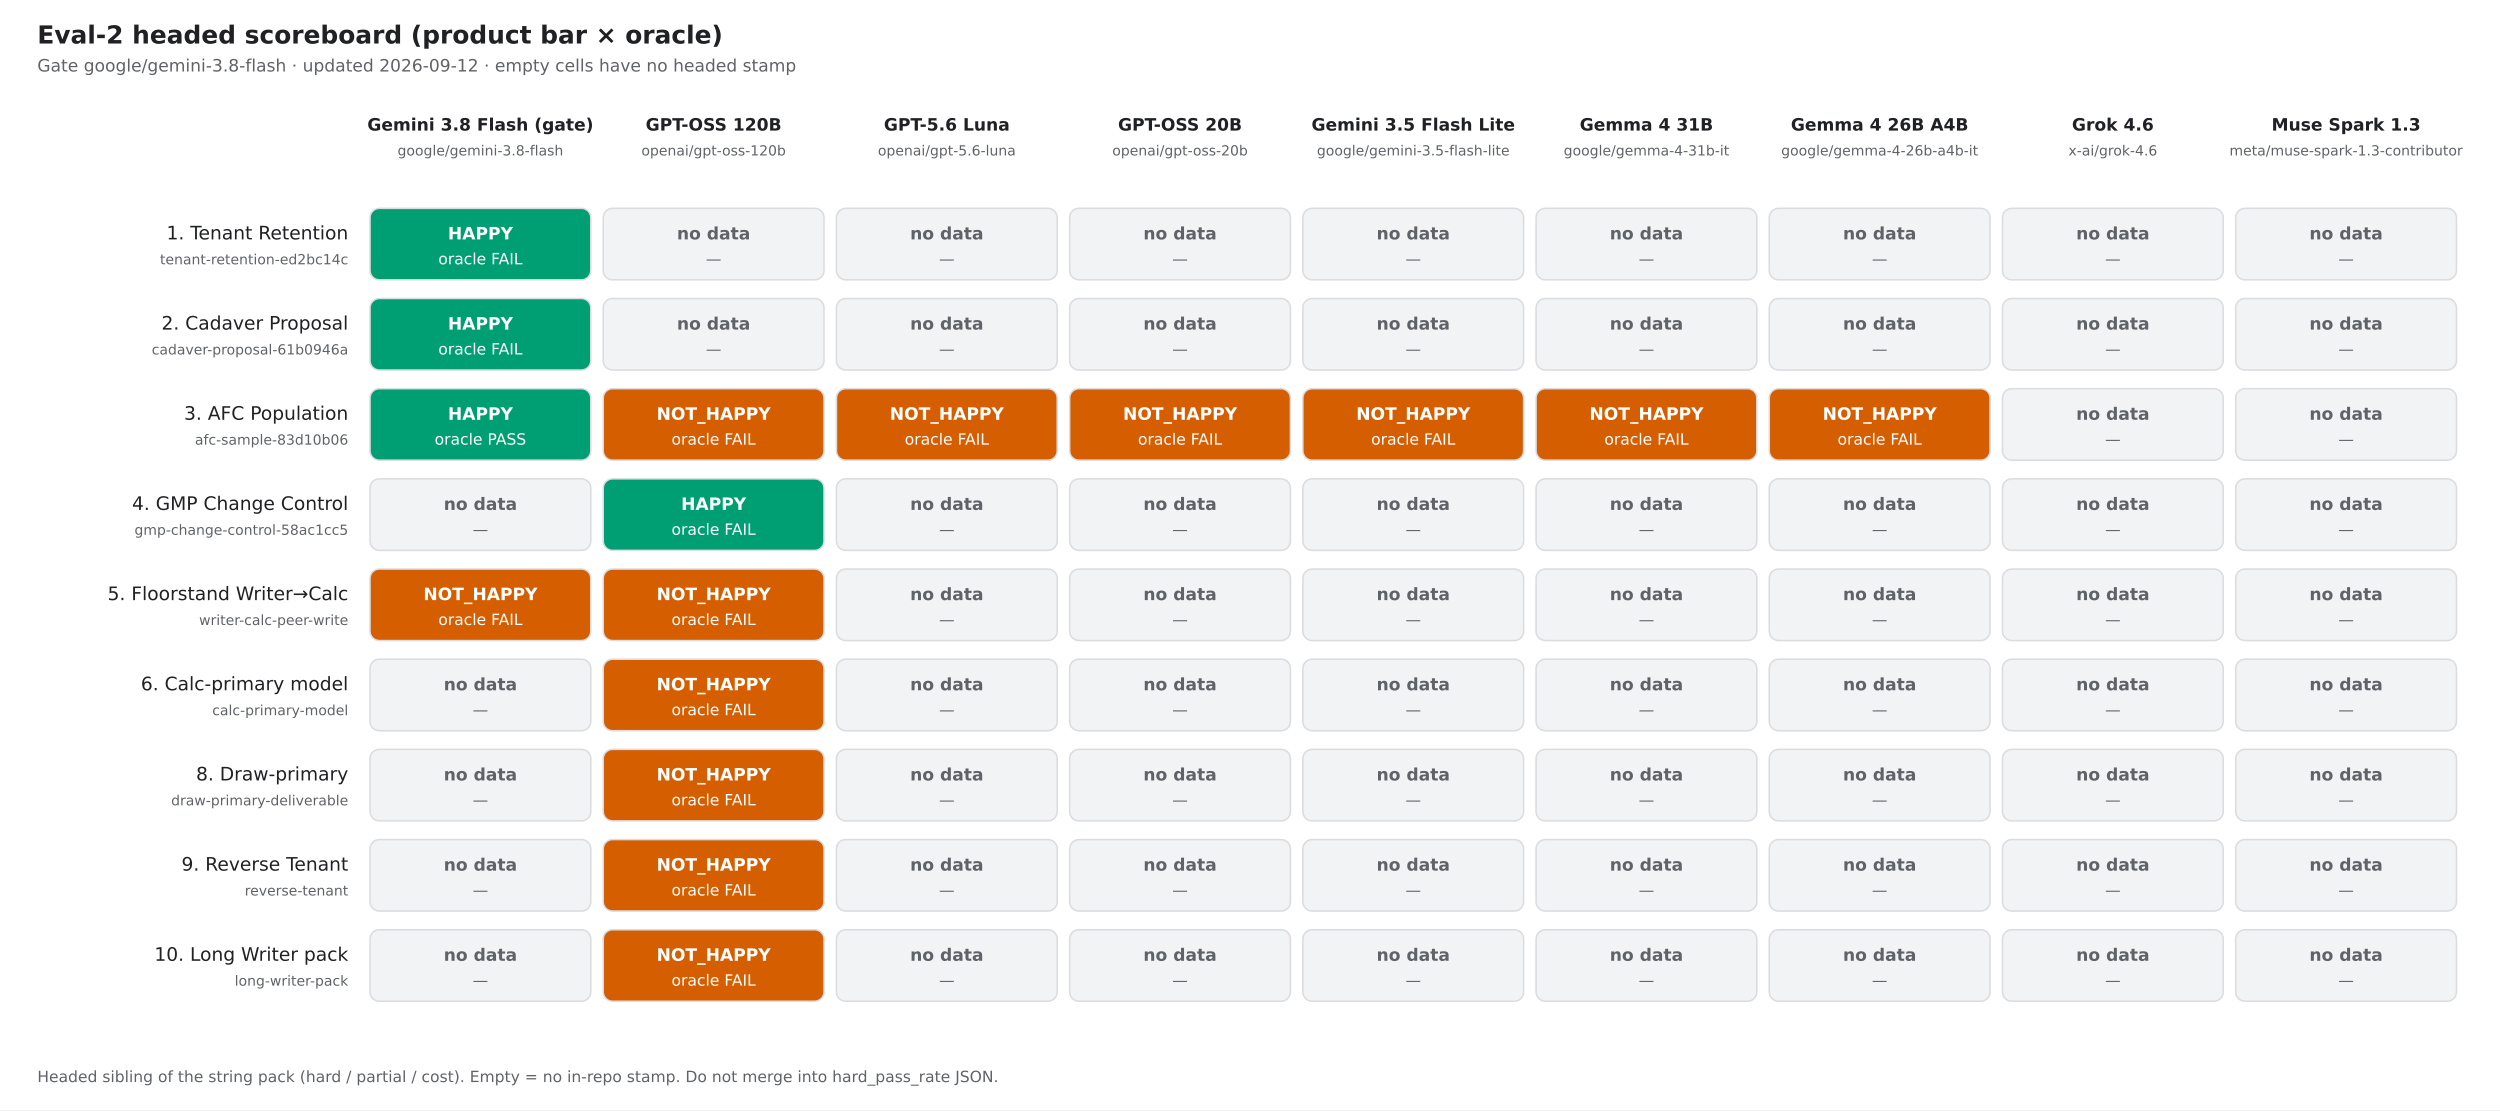
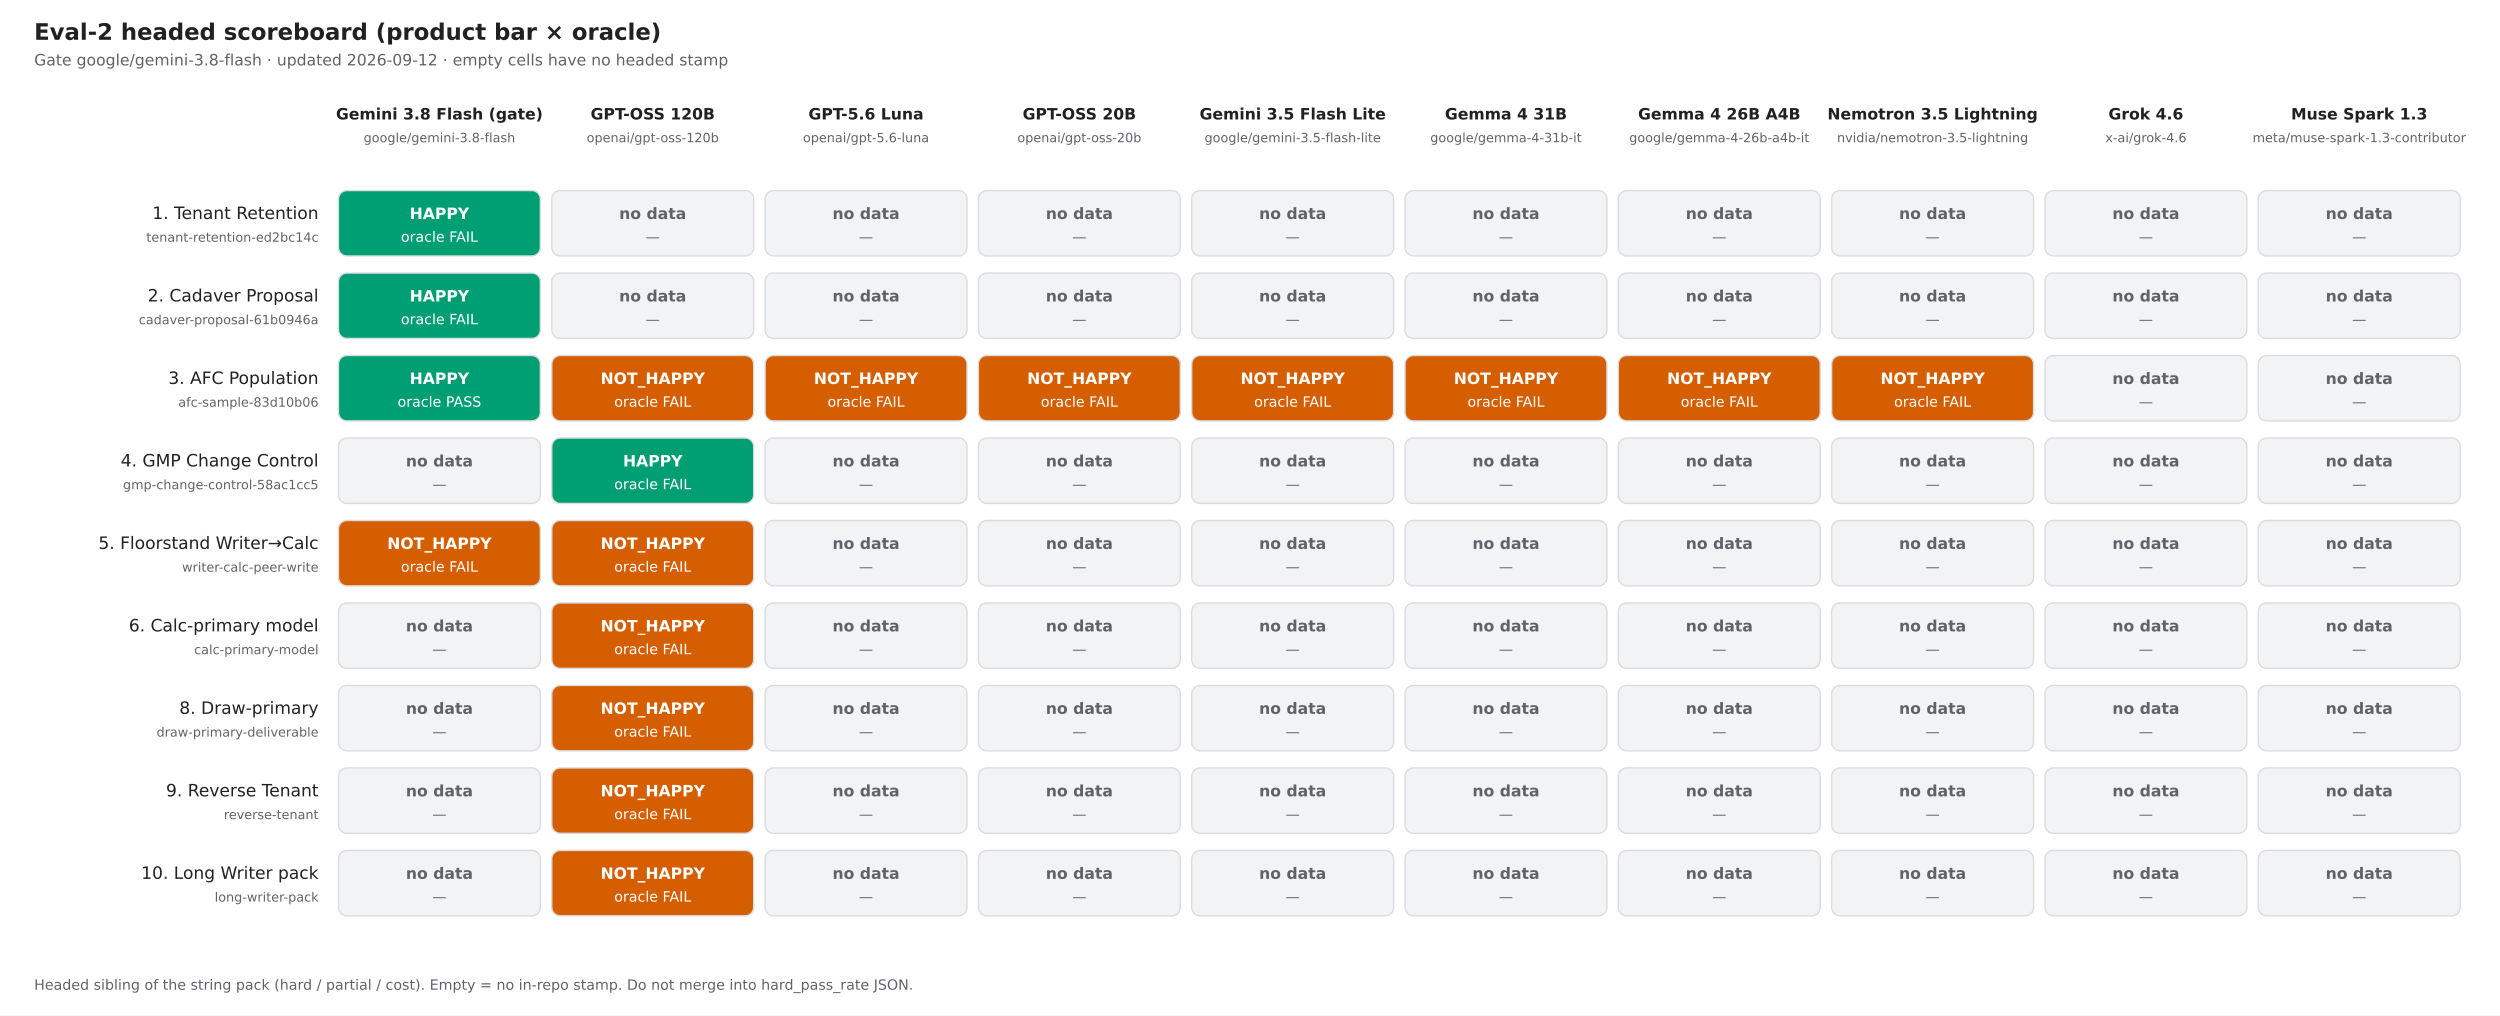
- <svg xmlns="http://www.w3.org/2000/svg" width="1608" height="714" viewBox="0 0 1608 714" role="img">
-   <rect width="1608" height="714" fill="#ffffff" />
+ <svg xmlns="http://www.w3.org/2000/svg" width="1758" height="714" viewBox="0 0 1758 714" role="img">
+   <rect width="1758" height="714" fill="#ffffff" />
  <text x="24" y="28" font-family="DejaVu Sans, sans-serif" font-size="16" font-weight="700" fill="#202124">Eval-2 headed scoreboard (product bar × oracle)</text>
  <text x="24" y="46" font-family="DejaVu Sans, sans-serif" font-size="11" fill="#5f6368">Gate google/gemini-3.8-flash · updated 2026-09-12 · empty cells have no headed stamp</text>
  <text x="309.0" y="84" text-anchor="middle" font-family="DejaVu Sans, sans-serif" font-size="11" font-weight="700" fill="#202124">Gemini 3.8 Flash (gate)</text>
  <text x="309.0" y="100" text-anchor="middle" font-family="DejaVu Sans, sans-serif" font-size="9" fill="#5f6368">google/gemini-3.8-flash</text>
  <text x="459.0" y="84" text-anchor="middle" font-family="DejaVu Sans, sans-serif" font-size="11" font-weight="700" fill="#202124">GPT-OSS 120B</text>
  <text x="459.0" y="100" text-anchor="middle" font-family="DejaVu Sans, sans-serif" font-size="9" fill="#5f6368">openai/gpt-oss-120b</text>
  <text x="609.0" y="84" text-anchor="middle" font-family="DejaVu Sans, sans-serif" font-size="11" font-weight="700" fill="#202124">GPT-5.6 Luna</text>
  <text x="609.0" y="100" text-anchor="middle" font-family="DejaVu Sans, sans-serif" font-size="9" fill="#5f6368">openai/gpt-5.6-luna</text>
  <text x="759.0" y="84" text-anchor="middle" font-family="DejaVu Sans, sans-serif" font-size="11" font-weight="700" fill="#202124">GPT-OSS 20B</text>
  <text x="759.0" y="100" text-anchor="middle" font-family="DejaVu Sans, sans-serif" font-size="9" fill="#5f6368">openai/gpt-oss-20b</text>
  <text x="909.0" y="84" text-anchor="middle" font-family="DejaVu Sans, sans-serif" font-size="11" font-weight="700" fill="#202124">Gemini 3.5 Flash Lite</text>
  <text x="909.0" y="100" text-anchor="middle" font-family="DejaVu Sans, sans-serif" font-size="9" fill="#5f6368">google/gemini-3.5-flash-lite</text>
  <text x="1059.0" y="84" text-anchor="middle" font-family="DejaVu Sans, sans-serif" font-size="11" font-weight="700" fill="#202124">Gemma 4 31B</text>
  <text x="1059.0" y="100" text-anchor="middle" font-family="DejaVu Sans, sans-serif" font-size="9" fill="#5f6368">google/gemma-4-31b-it</text>
  <text x="1209.0" y="84" text-anchor="middle" font-family="DejaVu Sans, sans-serif" font-size="11" font-weight="700" fill="#202124">Gemma 4 26B A4B</text>
  <text x="1209.0" y="100" text-anchor="middle" font-family="DejaVu Sans, sans-serif" font-size="9" fill="#5f6368">google/gemma-4-26b-a4b-it</text>
-   <text x="1359.0" y="84" text-anchor="middle" font-family="DejaVu Sans, sans-serif" font-size="11" font-weight="700" fill="#202124">Grok 4.6</text>
-   <text x="1359.0" y="100" text-anchor="middle" font-family="DejaVu Sans, sans-serif" font-size="9" fill="#5f6368">x-ai/grok-4.6</text>
-   <text x="1509.0" y="84" text-anchor="middle" font-family="DejaVu Sans, sans-serif" font-size="11" font-weight="700" fill="#202124">Muse Spark 1.3</text>
-   <text x="1509.0" y="100" text-anchor="middle" font-family="DejaVu Sans, sans-serif" font-size="9" fill="#5f6368">meta/muse-spark-1.3-contributor</text>
+   <text x="1359.0" y="84" text-anchor="middle" font-family="DejaVu Sans, sans-serif" font-size="11" font-weight="700" fill="#202124">Nemotron 3.5 Lightning</text>
+   <text x="1359.0" y="100" text-anchor="middle" font-family="DejaVu Sans, sans-serif" font-size="9" fill="#5f6368">nvidia/nemotron-3.5-lightning</text>
+   <text x="1509.0" y="84" text-anchor="middle" font-family="DejaVu Sans, sans-serif" font-size="11" font-weight="700" fill="#202124">Grok 4.6</text>
+   <text x="1509.0" y="100" text-anchor="middle" font-family="DejaVu Sans, sans-serif" font-size="9" fill="#5f6368">x-ai/grok-4.6</text>
+   <text x="1659.0" y="84" text-anchor="middle" font-family="DejaVu Sans, sans-serif" font-size="11" font-weight="700" fill="#202124">Muse Spark 1.3</text>
+   <text x="1659.0" y="100" text-anchor="middle" font-family="DejaVu Sans, sans-serif" font-size="9" fill="#5f6368">meta/muse-spark-1.3-contributor</text>
  <text x="224" y="154" text-anchor="end" font-family="DejaVu Sans, sans-serif" font-size="12" fill="#202124">1. Tenant Retention</text>
  <text x="224" y="170" text-anchor="end" font-family="DejaVu Sans, sans-serif" font-size="9" fill="#5f6368">tenant-retention-ed2bc14c</text>
  <rect x="238.0" y="134.0" width="142" height="46" rx="6" fill="#009E73" stroke="#dadce0" />
  <text x="309.0" y="154.0" text-anchor="middle" font-family="DejaVu Sans, sans-serif" font-size="11" font-weight="700" fill="#ffffff">HAPPY</text>
  <text x="309.0" y="170.0" text-anchor="middle" font-family="DejaVu Sans, sans-serif" font-size="10" fill="#ffffff">oracle FAIL</text>
  <rect x="388.0" y="134.0" width="142" height="46" rx="6" fill="#F1F3F4" stroke="#dadce0" />
  <text x="459.0" y="154.0" text-anchor="middle" font-family="DejaVu Sans, sans-serif" font-size="11" font-weight="700" fill="#5f6368">no data</text>
  <text x="459.0" y="170.0" text-anchor="middle" font-family="DejaVu Sans, sans-serif" font-size="10" fill="#5f6368">—</text>
  <rect x="538.0" y="134.0" width="142" height="46" rx="6" fill="#F1F3F4" stroke="#dadce0" />
  <text x="609.0" y="154.0" text-anchor="middle" font-family="DejaVu Sans, sans-serif" font-size="11" font-weight="700" fill="#5f6368">no data</text>
  <text x="609.0" y="170.0" text-anchor="middle" font-family="DejaVu Sans, sans-serif" font-size="10" fill="#5f6368">—</text>
  <rect x="688.0" y="134.0" width="142" height="46" rx="6" fill="#F1F3F4" stroke="#dadce0" />
  <text x="759.0" y="154.0" text-anchor="middle" font-family="DejaVu Sans, sans-serif" font-size="11" font-weight="700" fill="#5f6368">no data</text>
  <text x="759.0" y="170.0" text-anchor="middle" font-family="DejaVu Sans, sans-serif" font-size="10" fill="#5f6368">—</text>
  <rect x="838.0" y="134.0" width="142" height="46" rx="6" fill="#F1F3F4" stroke="#dadce0" />
  <text x="909.0" y="154.0" text-anchor="middle" font-family="DejaVu Sans, sans-serif" font-size="11" font-weight="700" fill="#5f6368">no data</text>
  <text x="909.0" y="170.0" text-anchor="middle" font-family="DejaVu Sans, sans-serif" font-size="10" fill="#5f6368">—</text>
  <rect x="988.0" y="134.0" width="142" height="46" rx="6" fill="#F1F3F4" stroke="#dadce0" />
  <text x="1059.0" y="154.0" text-anchor="middle" font-family="DejaVu Sans, sans-serif" font-size="11" font-weight="700" fill="#5f6368">no data</text>
  <text x="1059.0" y="170.0" text-anchor="middle" font-family="DejaVu Sans, sans-serif" font-size="10" fill="#5f6368">—</text>
  <rect x="1138.0" y="134.0" width="142" height="46" rx="6" fill="#F1F3F4" stroke="#dadce0" />
  <text x="1209.0" y="154.0" text-anchor="middle" font-family="DejaVu Sans, sans-serif" font-size="11" font-weight="700" fill="#5f6368">no data</text>
  <text x="1209.0" y="170.0" text-anchor="middle" font-family="DejaVu Sans, sans-serif" font-size="10" fill="#5f6368">—</text>
  <rect x="1288.0" y="134.0" width="142" height="46" rx="6" fill="#F1F3F4" stroke="#dadce0" />
  <text x="1359.0" y="154.0" text-anchor="middle" font-family="DejaVu Sans, sans-serif" font-size="11" font-weight="700" fill="#5f6368">no data</text>
  <text x="1359.0" y="170.0" text-anchor="middle" font-family="DejaVu Sans, sans-serif" font-size="10" fill="#5f6368">—</text>
  <rect x="1438.0" y="134.0" width="142" height="46" rx="6" fill="#F1F3F4" stroke="#dadce0" />
  <text x="1509.0" y="154.0" text-anchor="middle" font-family="DejaVu Sans, sans-serif" font-size="11" font-weight="700" fill="#5f6368">no data</text>
  <text x="1509.0" y="170.0" text-anchor="middle" font-family="DejaVu Sans, sans-serif" font-size="10" fill="#5f6368">—</text>
+   <rect x="1588.0" y="134.0" width="142" height="46" rx="6" fill="#F1F3F4" stroke="#dadce0" />
+   <text x="1659.0" y="154.0" text-anchor="middle" font-family="DejaVu Sans, sans-serif" font-size="11" font-weight="700" fill="#5f6368">no data</text>
+   <text x="1659.0" y="170.0" text-anchor="middle" font-family="DejaVu Sans, sans-serif" font-size="10" fill="#5f6368">—</text>
  <text x="224" y="212" text-anchor="end" font-family="DejaVu Sans, sans-serif" font-size="12" fill="#202124">2. Cadaver Proposal</text>
  <text x="224" y="228" text-anchor="end" font-family="DejaVu Sans, sans-serif" font-size="9" fill="#5f6368">cadaver-proposal-61b0946a</text>
  <rect x="238.0" y="192.0" width="142" height="46" rx="6" fill="#009E73" stroke="#dadce0" />
  <text x="309.0" y="212.0" text-anchor="middle" font-family="DejaVu Sans, sans-serif" font-size="11" font-weight="700" fill="#ffffff">HAPPY</text>
  <text x="309.0" y="228.0" text-anchor="middle" font-family="DejaVu Sans, sans-serif" font-size="10" fill="#ffffff">oracle FAIL</text>
  <rect x="388.0" y="192.0" width="142" height="46" rx="6" fill="#F1F3F4" stroke="#dadce0" />
  <text x="459.0" y="212.0" text-anchor="middle" font-family="DejaVu Sans, sans-serif" font-size="11" font-weight="700" fill="#5f6368">no data</text>
  <text x="459.0" y="228.0" text-anchor="middle" font-family="DejaVu Sans, sans-serif" font-size="10" fill="#5f6368">—</text>
  <rect x="538.0" y="192.0" width="142" height="46" rx="6" fill="#F1F3F4" stroke="#dadce0" />
  <text x="609.0" y="212.0" text-anchor="middle" font-family="DejaVu Sans, sans-serif" font-size="11" font-weight="700" fill="#5f6368">no data</text>
  <text x="609.0" y="228.0" text-anchor="middle" font-family="DejaVu Sans, sans-serif" font-size="10" fill="#5f6368">—</text>
  <rect x="688.0" y="192.0" width="142" height="46" rx="6" fill="#F1F3F4" stroke="#dadce0" />
  <text x="759.0" y="212.0" text-anchor="middle" font-family="DejaVu Sans, sans-serif" font-size="11" font-weight="700" fill="#5f6368">no data</text>
  <text x="759.0" y="228.0" text-anchor="middle" font-family="DejaVu Sans, sans-serif" font-size="10" fill="#5f6368">—</text>
  <rect x="838.0" y="192.0" width="142" height="46" rx="6" fill="#F1F3F4" stroke="#dadce0" />
  <text x="909.0" y="212.0" text-anchor="middle" font-family="DejaVu Sans, sans-serif" font-size="11" font-weight="700" fill="#5f6368">no data</text>
  <text x="909.0" y="228.0" text-anchor="middle" font-family="DejaVu Sans, sans-serif" font-size="10" fill="#5f6368">—</text>
  <rect x="988.0" y="192.0" width="142" height="46" rx="6" fill="#F1F3F4" stroke="#dadce0" />
  <text x="1059.0" y="212.0" text-anchor="middle" font-family="DejaVu Sans, sans-serif" font-size="11" font-weight="700" fill="#5f6368">no data</text>
  <text x="1059.0" y="228.0" text-anchor="middle" font-family="DejaVu Sans, sans-serif" font-size="10" fill="#5f6368">—</text>
  <rect x="1138.0" y="192.0" width="142" height="46" rx="6" fill="#F1F3F4" stroke="#dadce0" />
  <text x="1209.0" y="212.0" text-anchor="middle" font-family="DejaVu Sans, sans-serif" font-size="11" font-weight="700" fill="#5f6368">no data</text>
  <text x="1209.0" y="228.0" text-anchor="middle" font-family="DejaVu Sans, sans-serif" font-size="10" fill="#5f6368">—</text>
  <rect x="1288.0" y="192.0" width="142" height="46" rx="6" fill="#F1F3F4" stroke="#dadce0" />
  <text x="1359.0" y="212.0" text-anchor="middle" font-family="DejaVu Sans, sans-serif" font-size="11" font-weight="700" fill="#5f6368">no data</text>
  <text x="1359.0" y="228.0" text-anchor="middle" font-family="DejaVu Sans, sans-serif" font-size="10" fill="#5f6368">—</text>
  <rect x="1438.0" y="192.0" width="142" height="46" rx="6" fill="#F1F3F4" stroke="#dadce0" />
  <text x="1509.0" y="212.0" text-anchor="middle" font-family="DejaVu Sans, sans-serif" font-size="11" font-weight="700" fill="#5f6368">no data</text>
  <text x="1509.0" y="228.0" text-anchor="middle" font-family="DejaVu Sans, sans-serif" font-size="10" fill="#5f6368">—</text>
+   <rect x="1588.0" y="192.0" width="142" height="46" rx="6" fill="#F1F3F4" stroke="#dadce0" />
+   <text x="1659.0" y="212.0" text-anchor="middle" font-family="DejaVu Sans, sans-serif" font-size="11" font-weight="700" fill="#5f6368">no data</text>
+   <text x="1659.0" y="228.0" text-anchor="middle" font-family="DejaVu Sans, sans-serif" font-size="10" fill="#5f6368">—</text>
  <text x="224" y="270" text-anchor="end" font-family="DejaVu Sans, sans-serif" font-size="12" fill="#202124">3. AFC Population</text>
  <text x="224" y="286" text-anchor="end" font-family="DejaVu Sans, sans-serif" font-size="9" fill="#5f6368">afc-sample-83d10b06</text>
  <rect x="238.0" y="250.0" width="142" height="46" rx="6" fill="#009E73" stroke="#dadce0" />
  <text x="309.0" y="270.0" text-anchor="middle" font-family="DejaVu Sans, sans-serif" font-size="11" font-weight="700" fill="#ffffff">HAPPY</text>
  <text x="309.0" y="286.0" text-anchor="middle" font-family="DejaVu Sans, sans-serif" font-size="10" fill="#ffffff">oracle PASS</text>
  <rect x="388.0" y="250.0" width="142" height="46" rx="6" fill="#D55E00" stroke="#dadce0" />
  <text x="459.0" y="270.0" text-anchor="middle" font-family="DejaVu Sans, sans-serif" font-size="11" font-weight="700" fill="#ffffff">NOT_HAPPY</text>
  <text x="459.0" y="286.0" text-anchor="middle" font-family="DejaVu Sans, sans-serif" font-size="10" fill="#ffffff">oracle FAIL</text>
  <rect x="538.0" y="250.0" width="142" height="46" rx="6" fill="#D55E00" stroke="#dadce0" />
  <text x="609.0" y="270.0" text-anchor="middle" font-family="DejaVu Sans, sans-serif" font-size="11" font-weight="700" fill="#ffffff">NOT_HAPPY</text>
  <text x="609.0" y="286.0" text-anchor="middle" font-family="DejaVu Sans, sans-serif" font-size="10" fill="#ffffff">oracle FAIL</text>
  <rect x="688.0" y="250.0" width="142" height="46" rx="6" fill="#D55E00" stroke="#dadce0" />
  <text x="759.0" y="270.0" text-anchor="middle" font-family="DejaVu Sans, sans-serif" font-size="11" font-weight="700" fill="#ffffff">NOT_HAPPY</text>
  <text x="759.0" y="286.0" text-anchor="middle" font-family="DejaVu Sans, sans-serif" font-size="10" fill="#ffffff">oracle FAIL</text>
  <rect x="838.0" y="250.0" width="142" height="46" rx="6" fill="#D55E00" stroke="#dadce0" />
  <text x="909.0" y="270.0" text-anchor="middle" font-family="DejaVu Sans, sans-serif" font-size="11" font-weight="700" fill="#ffffff">NOT_HAPPY</text>
  <text x="909.0" y="286.0" text-anchor="middle" font-family="DejaVu Sans, sans-serif" font-size="10" fill="#ffffff">oracle FAIL</text>
  <rect x="988.0" y="250.0" width="142" height="46" rx="6" fill="#D55E00" stroke="#dadce0" />
  <text x="1059.0" y="270.0" text-anchor="middle" font-family="DejaVu Sans, sans-serif" font-size="11" font-weight="700" fill="#ffffff">NOT_HAPPY</text>
  <text x="1059.0" y="286.0" text-anchor="middle" font-family="DejaVu Sans, sans-serif" font-size="10" fill="#ffffff">oracle FAIL</text>
  <rect x="1138.0" y="250.0" width="142" height="46" rx="6" fill="#D55E00" stroke="#dadce0" />
  <text x="1209.0" y="270.0" text-anchor="middle" font-family="DejaVu Sans, sans-serif" font-size="11" font-weight="700" fill="#ffffff">NOT_HAPPY</text>
  <text x="1209.0" y="286.0" text-anchor="middle" font-family="DejaVu Sans, sans-serif" font-size="10" fill="#ffffff">oracle FAIL</text>
-   <rect x="1288.0" y="250.0" width="142" height="46" rx="6" fill="#F1F3F4" stroke="#dadce0" />
-   <text x="1359.0" y="270.0" text-anchor="middle" font-family="DejaVu Sans, sans-serif" font-size="11" font-weight="700" fill="#5f6368">no data</text>
-   <text x="1359.0" y="286.0" text-anchor="middle" font-family="DejaVu Sans, sans-serif" font-size="10" fill="#5f6368">—</text>
+   <rect x="1288.0" y="250.0" width="142" height="46" rx="6" fill="#D55E00" stroke="#dadce0" />
+   <text x="1359.0" y="270.0" text-anchor="middle" font-family="DejaVu Sans, sans-serif" font-size="11" font-weight="700" fill="#ffffff">NOT_HAPPY</text>
+   <text x="1359.0" y="286.0" text-anchor="middle" font-family="DejaVu Sans, sans-serif" font-size="10" fill="#ffffff">oracle FAIL</text>
  <rect x="1438.0" y="250.0" width="142" height="46" rx="6" fill="#F1F3F4" stroke="#dadce0" />
  <text x="1509.0" y="270.0" text-anchor="middle" font-family="DejaVu Sans, sans-serif" font-size="11" font-weight="700" fill="#5f6368">no data</text>
  <text x="1509.0" y="286.0" text-anchor="middle" font-family="DejaVu Sans, sans-serif" font-size="10" fill="#5f6368">—</text>
+   <rect x="1588.0" y="250.0" width="142" height="46" rx="6" fill="#F1F3F4" stroke="#dadce0" />
+   <text x="1659.0" y="270.0" text-anchor="middle" font-family="DejaVu Sans, sans-serif" font-size="11" font-weight="700" fill="#5f6368">no data</text>
+   <text x="1659.0" y="286.0" text-anchor="middle" font-family="DejaVu Sans, sans-serif" font-size="10" fill="#5f6368">—</text>
  <text x="224" y="328" text-anchor="end" font-family="DejaVu Sans, sans-serif" font-size="12" fill="#202124">4. GMP Change Control</text>
  <text x="224" y="344" text-anchor="end" font-family="DejaVu Sans, sans-serif" font-size="9" fill="#5f6368">gmp-change-control-58ac1cc5</text>
  <rect x="238.0" y="308.0" width="142" height="46" rx="6" fill="#F1F3F4" stroke="#dadce0" />
  <text x="309.0" y="328.0" text-anchor="middle" font-family="DejaVu Sans, sans-serif" font-size="11" font-weight="700" fill="#5f6368">no data</text>
  <text x="309.0" y="344.0" text-anchor="middle" font-family="DejaVu Sans, sans-serif" font-size="10" fill="#5f6368">—</text>
  <rect x="388.0" y="308.0" width="142" height="46" rx="6" fill="#009E73" stroke="#dadce0" />
  <text x="459.0" y="328.0" text-anchor="middle" font-family="DejaVu Sans, sans-serif" font-size="11" font-weight="700" fill="#ffffff">HAPPY</text>
  <text x="459.0" y="344.0" text-anchor="middle" font-family="DejaVu Sans, sans-serif" font-size="10" fill="#ffffff">oracle FAIL</text>
  <rect x="538.0" y="308.0" width="142" height="46" rx="6" fill="#F1F3F4" stroke="#dadce0" />
  <text x="609.0" y="328.0" text-anchor="middle" font-family="DejaVu Sans, sans-serif" font-size="11" font-weight="700" fill="#5f6368">no data</text>
  <text x="609.0" y="344.0" text-anchor="middle" font-family="DejaVu Sans, sans-serif" font-size="10" fill="#5f6368">—</text>
  <rect x="688.0" y="308.0" width="142" height="46" rx="6" fill="#F1F3F4" stroke="#dadce0" />
  <text x="759.0" y="328.0" text-anchor="middle" font-family="DejaVu Sans, sans-serif" font-size="11" font-weight="700" fill="#5f6368">no data</text>
  <text x="759.0" y="344.0" text-anchor="middle" font-family="DejaVu Sans, sans-serif" font-size="10" fill="#5f6368">—</text>
  <rect x="838.0" y="308.0" width="142" height="46" rx="6" fill="#F1F3F4" stroke="#dadce0" />
  <text x="909.0" y="328.0" text-anchor="middle" font-family="DejaVu Sans, sans-serif" font-size="11" font-weight="700" fill="#5f6368">no data</text>
  <text x="909.0" y="344.0" text-anchor="middle" font-family="DejaVu Sans, sans-serif" font-size="10" fill="#5f6368">—</text>
  <rect x="988.0" y="308.0" width="142" height="46" rx="6" fill="#F1F3F4" stroke="#dadce0" />
  <text x="1059.0" y="328.0" text-anchor="middle" font-family="DejaVu Sans, sans-serif" font-size="11" font-weight="700" fill="#5f6368">no data</text>
  <text x="1059.0" y="344.0" text-anchor="middle" font-family="DejaVu Sans, sans-serif" font-size="10" fill="#5f6368">—</text>
  <rect x="1138.0" y="308.0" width="142" height="46" rx="6" fill="#F1F3F4" stroke="#dadce0" />
  <text x="1209.0" y="328.0" text-anchor="middle" font-family="DejaVu Sans, sans-serif" font-size="11" font-weight="700" fill="#5f6368">no data</text>
  <text x="1209.0" y="344.0" text-anchor="middle" font-family="DejaVu Sans, sans-serif" font-size="10" fill="#5f6368">—</text>
  <rect x="1288.0" y="308.0" width="142" height="46" rx="6" fill="#F1F3F4" stroke="#dadce0" />
  <text x="1359.0" y="328.0" text-anchor="middle" font-family="DejaVu Sans, sans-serif" font-size="11" font-weight="700" fill="#5f6368">no data</text>
  <text x="1359.0" y="344.0" text-anchor="middle" font-family="DejaVu Sans, sans-serif" font-size="10" fill="#5f6368">—</text>
  <rect x="1438.0" y="308.0" width="142" height="46" rx="6" fill="#F1F3F4" stroke="#dadce0" />
  <text x="1509.0" y="328.0" text-anchor="middle" font-family="DejaVu Sans, sans-serif" font-size="11" font-weight="700" fill="#5f6368">no data</text>
  <text x="1509.0" y="344.0" text-anchor="middle" font-family="DejaVu Sans, sans-serif" font-size="10" fill="#5f6368">—</text>
+   <rect x="1588.0" y="308.0" width="142" height="46" rx="6" fill="#F1F3F4" stroke="#dadce0" />
+   <text x="1659.0" y="328.0" text-anchor="middle" font-family="DejaVu Sans, sans-serif" font-size="11" font-weight="700" fill="#5f6368">no data</text>
+   <text x="1659.0" y="344.0" text-anchor="middle" font-family="DejaVu Sans, sans-serif" font-size="10" fill="#5f6368">—</text>
  <text x="224" y="386" text-anchor="end" font-family="DejaVu Sans, sans-serif" font-size="12" fill="#202124">5. Floorstand Writer→Calc</text>
  <text x="224" y="402" text-anchor="end" font-family="DejaVu Sans, sans-serif" font-size="9" fill="#5f6368">writer-calc-peer-write</text>
  <rect x="238.0" y="366.0" width="142" height="46" rx="6" fill="#D55E00" stroke="#dadce0" />
  <text x="309.0" y="386.0" text-anchor="middle" font-family="DejaVu Sans, sans-serif" font-size="11" font-weight="700" fill="#ffffff">NOT_HAPPY</text>
  <text x="309.0" y="402.0" text-anchor="middle" font-family="DejaVu Sans, sans-serif" font-size="10" fill="#ffffff">oracle FAIL</text>
  <rect x="388.0" y="366.0" width="142" height="46" rx="6" fill="#D55E00" stroke="#dadce0" />
  <text x="459.0" y="386.0" text-anchor="middle" font-family="DejaVu Sans, sans-serif" font-size="11" font-weight="700" fill="#ffffff">NOT_HAPPY</text>
  <text x="459.0" y="402.0" text-anchor="middle" font-family="DejaVu Sans, sans-serif" font-size="10" fill="#ffffff">oracle FAIL</text>
  <rect x="538.0" y="366.0" width="142" height="46" rx="6" fill="#F1F3F4" stroke="#dadce0" />
  <text x="609.0" y="386.0" text-anchor="middle" font-family="DejaVu Sans, sans-serif" font-size="11" font-weight="700" fill="#5f6368">no data</text>
  <text x="609.0" y="402.0" text-anchor="middle" font-family="DejaVu Sans, sans-serif" font-size="10" fill="#5f6368">—</text>
  <rect x="688.0" y="366.0" width="142" height="46" rx="6" fill="#F1F3F4" stroke="#dadce0" />
  <text x="759.0" y="386.0" text-anchor="middle" font-family="DejaVu Sans, sans-serif" font-size="11" font-weight="700" fill="#5f6368">no data</text>
  <text x="759.0" y="402.0" text-anchor="middle" font-family="DejaVu Sans, sans-serif" font-size="10" fill="#5f6368">—</text>
  <rect x="838.0" y="366.0" width="142" height="46" rx="6" fill="#F1F3F4" stroke="#dadce0" />
  <text x="909.0" y="386.0" text-anchor="middle" font-family="DejaVu Sans, sans-serif" font-size="11" font-weight="700" fill="#5f6368">no data</text>
  <text x="909.0" y="402.0" text-anchor="middle" font-family="DejaVu Sans, sans-serif" font-size="10" fill="#5f6368">—</text>
  <rect x="988.0" y="366.0" width="142" height="46" rx="6" fill="#F1F3F4" stroke="#dadce0" />
  <text x="1059.0" y="386.0" text-anchor="middle" font-family="DejaVu Sans, sans-serif" font-size="11" font-weight="700" fill="#5f6368">no data</text>
  <text x="1059.0" y="402.0" text-anchor="middle" font-family="DejaVu Sans, sans-serif" font-size="10" fill="#5f6368">—</text>
  <rect x="1138.0" y="366.0" width="142" height="46" rx="6" fill="#F1F3F4" stroke="#dadce0" />
  <text x="1209.0" y="386.0" text-anchor="middle" font-family="DejaVu Sans, sans-serif" font-size="11" font-weight="700" fill="#5f6368">no data</text>
  <text x="1209.0" y="402.0" text-anchor="middle" font-family="DejaVu Sans, sans-serif" font-size="10" fill="#5f6368">—</text>
  <rect x="1288.0" y="366.0" width="142" height="46" rx="6" fill="#F1F3F4" stroke="#dadce0" />
  <text x="1359.0" y="386.0" text-anchor="middle" font-family="DejaVu Sans, sans-serif" font-size="11" font-weight="700" fill="#5f6368">no data</text>
  <text x="1359.0" y="402.0" text-anchor="middle" font-family="DejaVu Sans, sans-serif" font-size="10" fill="#5f6368">—</text>
  <rect x="1438.0" y="366.0" width="142" height="46" rx="6" fill="#F1F3F4" stroke="#dadce0" />
  <text x="1509.0" y="386.0" text-anchor="middle" font-family="DejaVu Sans, sans-serif" font-size="11" font-weight="700" fill="#5f6368">no data</text>
  <text x="1509.0" y="402.0" text-anchor="middle" font-family="DejaVu Sans, sans-serif" font-size="10" fill="#5f6368">—</text>
+   <rect x="1588.0" y="366.0" width="142" height="46" rx="6" fill="#F1F3F4" stroke="#dadce0" />
+   <text x="1659.0" y="386.0" text-anchor="middle" font-family="DejaVu Sans, sans-serif" font-size="11" font-weight="700" fill="#5f6368">no data</text>
+   <text x="1659.0" y="402.0" text-anchor="middle" font-family="DejaVu Sans, sans-serif" font-size="10" fill="#5f6368">—</text>
  <text x="224" y="444" text-anchor="end" font-family="DejaVu Sans, sans-serif" font-size="12" fill="#202124">6. Calc-primary model</text>
  <text x="224" y="460" text-anchor="end" font-family="DejaVu Sans, sans-serif" font-size="9" fill="#5f6368">calc-primary-model</text>
  <rect x="238.0" y="424.0" width="142" height="46" rx="6" fill="#F1F3F4" stroke="#dadce0" />
  <text x="309.0" y="444.0" text-anchor="middle" font-family="DejaVu Sans, sans-serif" font-size="11" font-weight="700" fill="#5f6368">no data</text>
  <text x="309.0" y="460.0" text-anchor="middle" font-family="DejaVu Sans, sans-serif" font-size="10" fill="#5f6368">—</text>
  <rect x="388.0" y="424.0" width="142" height="46" rx="6" fill="#D55E00" stroke="#dadce0" />
  <text x="459.0" y="444.0" text-anchor="middle" font-family="DejaVu Sans, sans-serif" font-size="11" font-weight="700" fill="#ffffff">NOT_HAPPY</text>
  <text x="459.0" y="460.0" text-anchor="middle" font-family="DejaVu Sans, sans-serif" font-size="10" fill="#ffffff">oracle FAIL</text>
  <rect x="538.0" y="424.0" width="142" height="46" rx="6" fill="#F1F3F4" stroke="#dadce0" />
  <text x="609.0" y="444.0" text-anchor="middle" font-family="DejaVu Sans, sans-serif" font-size="11" font-weight="700" fill="#5f6368">no data</text>
  <text x="609.0" y="460.0" text-anchor="middle" font-family="DejaVu Sans, sans-serif" font-size="10" fill="#5f6368">—</text>
  <rect x="688.0" y="424.0" width="142" height="46" rx="6" fill="#F1F3F4" stroke="#dadce0" />
  <text x="759.0" y="444.0" text-anchor="middle" font-family="DejaVu Sans, sans-serif" font-size="11" font-weight="700" fill="#5f6368">no data</text>
  <text x="759.0" y="460.0" text-anchor="middle" font-family="DejaVu Sans, sans-serif" font-size="10" fill="#5f6368">—</text>
  <rect x="838.0" y="424.0" width="142" height="46" rx="6" fill="#F1F3F4" stroke="#dadce0" />
  <text x="909.0" y="444.0" text-anchor="middle" font-family="DejaVu Sans, sans-serif" font-size="11" font-weight="700" fill="#5f6368">no data</text>
  <text x="909.0" y="460.0" text-anchor="middle" font-family="DejaVu Sans, sans-serif" font-size="10" fill="#5f6368">—</text>
  <rect x="988.0" y="424.0" width="142" height="46" rx="6" fill="#F1F3F4" stroke="#dadce0" />
  <text x="1059.0" y="444.0" text-anchor="middle" font-family="DejaVu Sans, sans-serif" font-size="11" font-weight="700" fill="#5f6368">no data</text>
  <text x="1059.0" y="460.0" text-anchor="middle" font-family="DejaVu Sans, sans-serif" font-size="10" fill="#5f6368">—</text>
  <rect x="1138.0" y="424.0" width="142" height="46" rx="6" fill="#F1F3F4" stroke="#dadce0" />
  <text x="1209.0" y="444.0" text-anchor="middle" font-family="DejaVu Sans, sans-serif" font-size="11" font-weight="700" fill="#5f6368">no data</text>
  <text x="1209.0" y="460.0" text-anchor="middle" font-family="DejaVu Sans, sans-serif" font-size="10" fill="#5f6368">—</text>
  <rect x="1288.0" y="424.0" width="142" height="46" rx="6" fill="#F1F3F4" stroke="#dadce0" />
  <text x="1359.0" y="444.0" text-anchor="middle" font-family="DejaVu Sans, sans-serif" font-size="11" font-weight="700" fill="#5f6368">no data</text>
  <text x="1359.0" y="460.0" text-anchor="middle" font-family="DejaVu Sans, sans-serif" font-size="10" fill="#5f6368">—</text>
  <rect x="1438.0" y="424.0" width="142" height="46" rx="6" fill="#F1F3F4" stroke="#dadce0" />
  <text x="1509.0" y="444.0" text-anchor="middle" font-family="DejaVu Sans, sans-serif" font-size="11" font-weight="700" fill="#5f6368">no data</text>
  <text x="1509.0" y="460.0" text-anchor="middle" font-family="DejaVu Sans, sans-serif" font-size="10" fill="#5f6368">—</text>
+   <rect x="1588.0" y="424.0" width="142" height="46" rx="6" fill="#F1F3F4" stroke="#dadce0" />
+   <text x="1659.0" y="444.0" text-anchor="middle" font-family="DejaVu Sans, sans-serif" font-size="11" font-weight="700" fill="#5f6368">no data</text>
+   <text x="1659.0" y="460.0" text-anchor="middle" font-family="DejaVu Sans, sans-serif" font-size="10" fill="#5f6368">—</text>
  <text x="224" y="502" text-anchor="end" font-family="DejaVu Sans, sans-serif" font-size="12" fill="#202124">8. Draw-primary</text>
  <text x="224" y="518" text-anchor="end" font-family="DejaVu Sans, sans-serif" font-size="9" fill="#5f6368">draw-primary-deliverable</text>
  <rect x="238.0" y="482.0" width="142" height="46" rx="6" fill="#F1F3F4" stroke="#dadce0" />
  <text x="309.0" y="502.0" text-anchor="middle" font-family="DejaVu Sans, sans-serif" font-size="11" font-weight="700" fill="#5f6368">no data</text>
  <text x="309.0" y="518.0" text-anchor="middle" font-family="DejaVu Sans, sans-serif" font-size="10" fill="#5f6368">—</text>
  <rect x="388.0" y="482.0" width="142" height="46" rx="6" fill="#D55E00" stroke="#dadce0" />
  <text x="459.0" y="502.0" text-anchor="middle" font-family="DejaVu Sans, sans-serif" font-size="11" font-weight="700" fill="#ffffff">NOT_HAPPY</text>
  <text x="459.0" y="518.0" text-anchor="middle" font-family="DejaVu Sans, sans-serif" font-size="10" fill="#ffffff">oracle FAIL</text>
  <rect x="538.0" y="482.0" width="142" height="46" rx="6" fill="#F1F3F4" stroke="#dadce0" />
  <text x="609.0" y="502.0" text-anchor="middle" font-family="DejaVu Sans, sans-serif" font-size="11" font-weight="700" fill="#5f6368">no data</text>
  <text x="609.0" y="518.0" text-anchor="middle" font-family="DejaVu Sans, sans-serif" font-size="10" fill="#5f6368">—</text>
  <rect x="688.0" y="482.0" width="142" height="46" rx="6" fill="#F1F3F4" stroke="#dadce0" />
  <text x="759.0" y="502.0" text-anchor="middle" font-family="DejaVu Sans, sans-serif" font-size="11" font-weight="700" fill="#5f6368">no data</text>
  <text x="759.0" y="518.0" text-anchor="middle" font-family="DejaVu Sans, sans-serif" font-size="10" fill="#5f6368">—</text>
  <rect x="838.0" y="482.0" width="142" height="46" rx="6" fill="#F1F3F4" stroke="#dadce0" />
  <text x="909.0" y="502.0" text-anchor="middle" font-family="DejaVu Sans, sans-serif" font-size="11" font-weight="700" fill="#5f6368">no data</text>
  <text x="909.0" y="518.0" text-anchor="middle" font-family="DejaVu Sans, sans-serif" font-size="10" fill="#5f6368">—</text>
  <rect x="988.0" y="482.0" width="142" height="46" rx="6" fill="#F1F3F4" stroke="#dadce0" />
  <text x="1059.0" y="502.0" text-anchor="middle" font-family="DejaVu Sans, sans-serif" font-size="11" font-weight="700" fill="#5f6368">no data</text>
  <text x="1059.0" y="518.0" text-anchor="middle" font-family="DejaVu Sans, sans-serif" font-size="10" fill="#5f6368">—</text>
  <rect x="1138.0" y="482.0" width="142" height="46" rx="6" fill="#F1F3F4" stroke="#dadce0" />
  <text x="1209.0" y="502.0" text-anchor="middle" font-family="DejaVu Sans, sans-serif" font-size="11" font-weight="700" fill="#5f6368">no data</text>
  <text x="1209.0" y="518.0" text-anchor="middle" font-family="DejaVu Sans, sans-serif" font-size="10" fill="#5f6368">—</text>
  <rect x="1288.0" y="482.0" width="142" height="46" rx="6" fill="#F1F3F4" stroke="#dadce0" />
  <text x="1359.0" y="502.0" text-anchor="middle" font-family="DejaVu Sans, sans-serif" font-size="11" font-weight="700" fill="#5f6368">no data</text>
  <text x="1359.0" y="518.0" text-anchor="middle" font-family="DejaVu Sans, sans-serif" font-size="10" fill="#5f6368">—</text>
  <rect x="1438.0" y="482.0" width="142" height="46" rx="6" fill="#F1F3F4" stroke="#dadce0" />
  <text x="1509.0" y="502.0" text-anchor="middle" font-family="DejaVu Sans, sans-serif" font-size="11" font-weight="700" fill="#5f6368">no data</text>
  <text x="1509.0" y="518.0" text-anchor="middle" font-family="DejaVu Sans, sans-serif" font-size="10" fill="#5f6368">—</text>
+   <rect x="1588.0" y="482.0" width="142" height="46" rx="6" fill="#F1F3F4" stroke="#dadce0" />
+   <text x="1659.0" y="502.0" text-anchor="middle" font-family="DejaVu Sans, sans-serif" font-size="11" font-weight="700" fill="#5f6368">no data</text>
+   <text x="1659.0" y="518.0" text-anchor="middle" font-family="DejaVu Sans, sans-serif" font-size="10" fill="#5f6368">—</text>
  <text x="224" y="560" text-anchor="end" font-family="DejaVu Sans, sans-serif" font-size="12" fill="#202124">9. Reverse Tenant</text>
  <text x="224" y="576" text-anchor="end" font-family="DejaVu Sans, sans-serif" font-size="9" fill="#5f6368">reverse-tenant</text>
  <rect x="238.0" y="540.0" width="142" height="46" rx="6" fill="#F1F3F4" stroke="#dadce0" />
  <text x="309.0" y="560.0" text-anchor="middle" font-family="DejaVu Sans, sans-serif" font-size="11" font-weight="700" fill="#5f6368">no data</text>
  <text x="309.0" y="576.0" text-anchor="middle" font-family="DejaVu Sans, sans-serif" font-size="10" fill="#5f6368">—</text>
  <rect x="388.0" y="540.0" width="142" height="46" rx="6" fill="#D55E00" stroke="#dadce0" />
  <text x="459.0" y="560.0" text-anchor="middle" font-family="DejaVu Sans, sans-serif" font-size="11" font-weight="700" fill="#ffffff">NOT_HAPPY</text>
  <text x="459.0" y="576.0" text-anchor="middle" font-family="DejaVu Sans, sans-serif" font-size="10" fill="#ffffff">oracle FAIL</text>
  <rect x="538.0" y="540.0" width="142" height="46" rx="6" fill="#F1F3F4" stroke="#dadce0" />
  <text x="609.0" y="560.0" text-anchor="middle" font-family="DejaVu Sans, sans-serif" font-size="11" font-weight="700" fill="#5f6368">no data</text>
  <text x="609.0" y="576.0" text-anchor="middle" font-family="DejaVu Sans, sans-serif" font-size="10" fill="#5f6368">—</text>
  <rect x="688.0" y="540.0" width="142" height="46" rx="6" fill="#F1F3F4" stroke="#dadce0" />
  <text x="759.0" y="560.0" text-anchor="middle" font-family="DejaVu Sans, sans-serif" font-size="11" font-weight="700" fill="#5f6368">no data</text>
  <text x="759.0" y="576.0" text-anchor="middle" font-family="DejaVu Sans, sans-serif" font-size="10" fill="#5f6368">—</text>
  <rect x="838.0" y="540.0" width="142" height="46" rx="6" fill="#F1F3F4" stroke="#dadce0" />
  <text x="909.0" y="560.0" text-anchor="middle" font-family="DejaVu Sans, sans-serif" font-size="11" font-weight="700" fill="#5f6368">no data</text>
  <text x="909.0" y="576.0" text-anchor="middle" font-family="DejaVu Sans, sans-serif" font-size="10" fill="#5f6368">—</text>
  <rect x="988.0" y="540.0" width="142" height="46" rx="6" fill="#F1F3F4" stroke="#dadce0" />
  <text x="1059.0" y="560.0" text-anchor="middle" font-family="DejaVu Sans, sans-serif" font-size="11" font-weight="700" fill="#5f6368">no data</text>
  <text x="1059.0" y="576.0" text-anchor="middle" font-family="DejaVu Sans, sans-serif" font-size="10" fill="#5f6368">—</text>
  <rect x="1138.0" y="540.0" width="142" height="46" rx="6" fill="#F1F3F4" stroke="#dadce0" />
  <text x="1209.0" y="560.0" text-anchor="middle" font-family="DejaVu Sans, sans-serif" font-size="11" font-weight="700" fill="#5f6368">no data</text>
  <text x="1209.0" y="576.0" text-anchor="middle" font-family="DejaVu Sans, sans-serif" font-size="10" fill="#5f6368">—</text>
  <rect x="1288.0" y="540.0" width="142" height="46" rx="6" fill="#F1F3F4" stroke="#dadce0" />
  <text x="1359.0" y="560.0" text-anchor="middle" font-family="DejaVu Sans, sans-serif" font-size="11" font-weight="700" fill="#5f6368">no data</text>
  <text x="1359.0" y="576.0" text-anchor="middle" font-family="DejaVu Sans, sans-serif" font-size="10" fill="#5f6368">—</text>
  <rect x="1438.0" y="540.0" width="142" height="46" rx="6" fill="#F1F3F4" stroke="#dadce0" />
  <text x="1509.0" y="560.0" text-anchor="middle" font-family="DejaVu Sans, sans-serif" font-size="11" font-weight="700" fill="#5f6368">no data</text>
  <text x="1509.0" y="576.0" text-anchor="middle" font-family="DejaVu Sans, sans-serif" font-size="10" fill="#5f6368">—</text>
+   <rect x="1588.0" y="540.0" width="142" height="46" rx="6" fill="#F1F3F4" stroke="#dadce0" />
+   <text x="1659.0" y="560.0" text-anchor="middle" font-family="DejaVu Sans, sans-serif" font-size="11" font-weight="700" fill="#5f6368">no data</text>
+   <text x="1659.0" y="576.0" text-anchor="middle" font-family="DejaVu Sans, sans-serif" font-size="10" fill="#5f6368">—</text>
  <text x="224" y="618" text-anchor="end" font-family="DejaVu Sans, sans-serif" font-size="12" fill="#202124">10. Long Writer pack</text>
  <text x="224" y="634" text-anchor="end" font-family="DejaVu Sans, sans-serif" font-size="9" fill="#5f6368">long-writer-pack</text>
  <rect x="238.0" y="598.0" width="142" height="46" rx="6" fill="#F1F3F4" stroke="#dadce0" />
  <text x="309.0" y="618.0" text-anchor="middle" font-family="DejaVu Sans, sans-serif" font-size="11" font-weight="700" fill="#5f6368">no data</text>
  <text x="309.0" y="634.0" text-anchor="middle" font-family="DejaVu Sans, sans-serif" font-size="10" fill="#5f6368">—</text>
  <rect x="388.0" y="598.0" width="142" height="46" rx="6" fill="#D55E00" stroke="#dadce0" />
  <text x="459.0" y="618.0" text-anchor="middle" font-family="DejaVu Sans, sans-serif" font-size="11" font-weight="700" fill="#ffffff">NOT_HAPPY</text>
  <text x="459.0" y="634.0" text-anchor="middle" font-family="DejaVu Sans, sans-serif" font-size="10" fill="#ffffff">oracle FAIL</text>
  <rect x="538.0" y="598.0" width="142" height="46" rx="6" fill="#F1F3F4" stroke="#dadce0" />
  <text x="609.0" y="618.0" text-anchor="middle" font-family="DejaVu Sans, sans-serif" font-size="11" font-weight="700" fill="#5f6368">no data</text>
  <text x="609.0" y="634.0" text-anchor="middle" font-family="DejaVu Sans, sans-serif" font-size="10" fill="#5f6368">—</text>
  <rect x="688.0" y="598.0" width="142" height="46" rx="6" fill="#F1F3F4" stroke="#dadce0" />
  <text x="759.0" y="618.0" text-anchor="middle" font-family="DejaVu Sans, sans-serif" font-size="11" font-weight="700" fill="#5f6368">no data</text>
  <text x="759.0" y="634.0" text-anchor="middle" font-family="DejaVu Sans, sans-serif" font-size="10" fill="#5f6368">—</text>
  <rect x="838.0" y="598.0" width="142" height="46" rx="6" fill="#F1F3F4" stroke="#dadce0" />
  <text x="909.0" y="618.0" text-anchor="middle" font-family="DejaVu Sans, sans-serif" font-size="11" font-weight="700" fill="#5f6368">no data</text>
  <text x="909.0" y="634.0" text-anchor="middle" font-family="DejaVu Sans, sans-serif" font-size="10" fill="#5f6368">—</text>
  <rect x="988.0" y="598.0" width="142" height="46" rx="6" fill="#F1F3F4" stroke="#dadce0" />
  <text x="1059.0" y="618.0" text-anchor="middle" font-family="DejaVu Sans, sans-serif" font-size="11" font-weight="700" fill="#5f6368">no data</text>
  <text x="1059.0" y="634.0" text-anchor="middle" font-family="DejaVu Sans, sans-serif" font-size="10" fill="#5f6368">—</text>
  <rect x="1138.0" y="598.0" width="142" height="46" rx="6" fill="#F1F3F4" stroke="#dadce0" />
  <text x="1209.0" y="618.0" text-anchor="middle" font-family="DejaVu Sans, sans-serif" font-size="11" font-weight="700" fill="#5f6368">no data</text>
  <text x="1209.0" y="634.0" text-anchor="middle" font-family="DejaVu Sans, sans-serif" font-size="10" fill="#5f6368">—</text>
  <rect x="1288.0" y="598.0" width="142" height="46" rx="6" fill="#F1F3F4" stroke="#dadce0" />
  <text x="1359.0" y="618.0" text-anchor="middle" font-family="DejaVu Sans, sans-serif" font-size="11" font-weight="700" fill="#5f6368">no data</text>
  <text x="1359.0" y="634.0" text-anchor="middle" font-family="DejaVu Sans, sans-serif" font-size="10" fill="#5f6368">—</text>
  <rect x="1438.0" y="598.0" width="142" height="46" rx="6" fill="#F1F3F4" stroke="#dadce0" />
  <text x="1509.0" y="618.0" text-anchor="middle" font-family="DejaVu Sans, sans-serif" font-size="11" font-weight="700" fill="#5f6368">no data</text>
  <text x="1509.0" y="634.0" text-anchor="middle" font-family="DejaVu Sans, sans-serif" font-size="10" fill="#5f6368">—</text>
+   <rect x="1588.0" y="598.0" width="142" height="46" rx="6" fill="#F1F3F4" stroke="#dadce0" />
+   <text x="1659.0" y="618.0" text-anchor="middle" font-family="DejaVu Sans, sans-serif" font-size="11" font-weight="700" fill="#5f6368">no data</text>
+   <text x="1659.0" y="634.0" text-anchor="middle" font-family="DejaVu Sans, sans-serif" font-size="10" fill="#5f6368">—</text>
  <text x="24" y="696" font-family="DejaVu Sans, sans-serif" font-size="10" fill="#5f6368">Headed sibling of the string pack (hard / partial / cost). Empty = no in-repo stamp. Do not merge into hard_pass_rate JSON.</text>
</svg>
